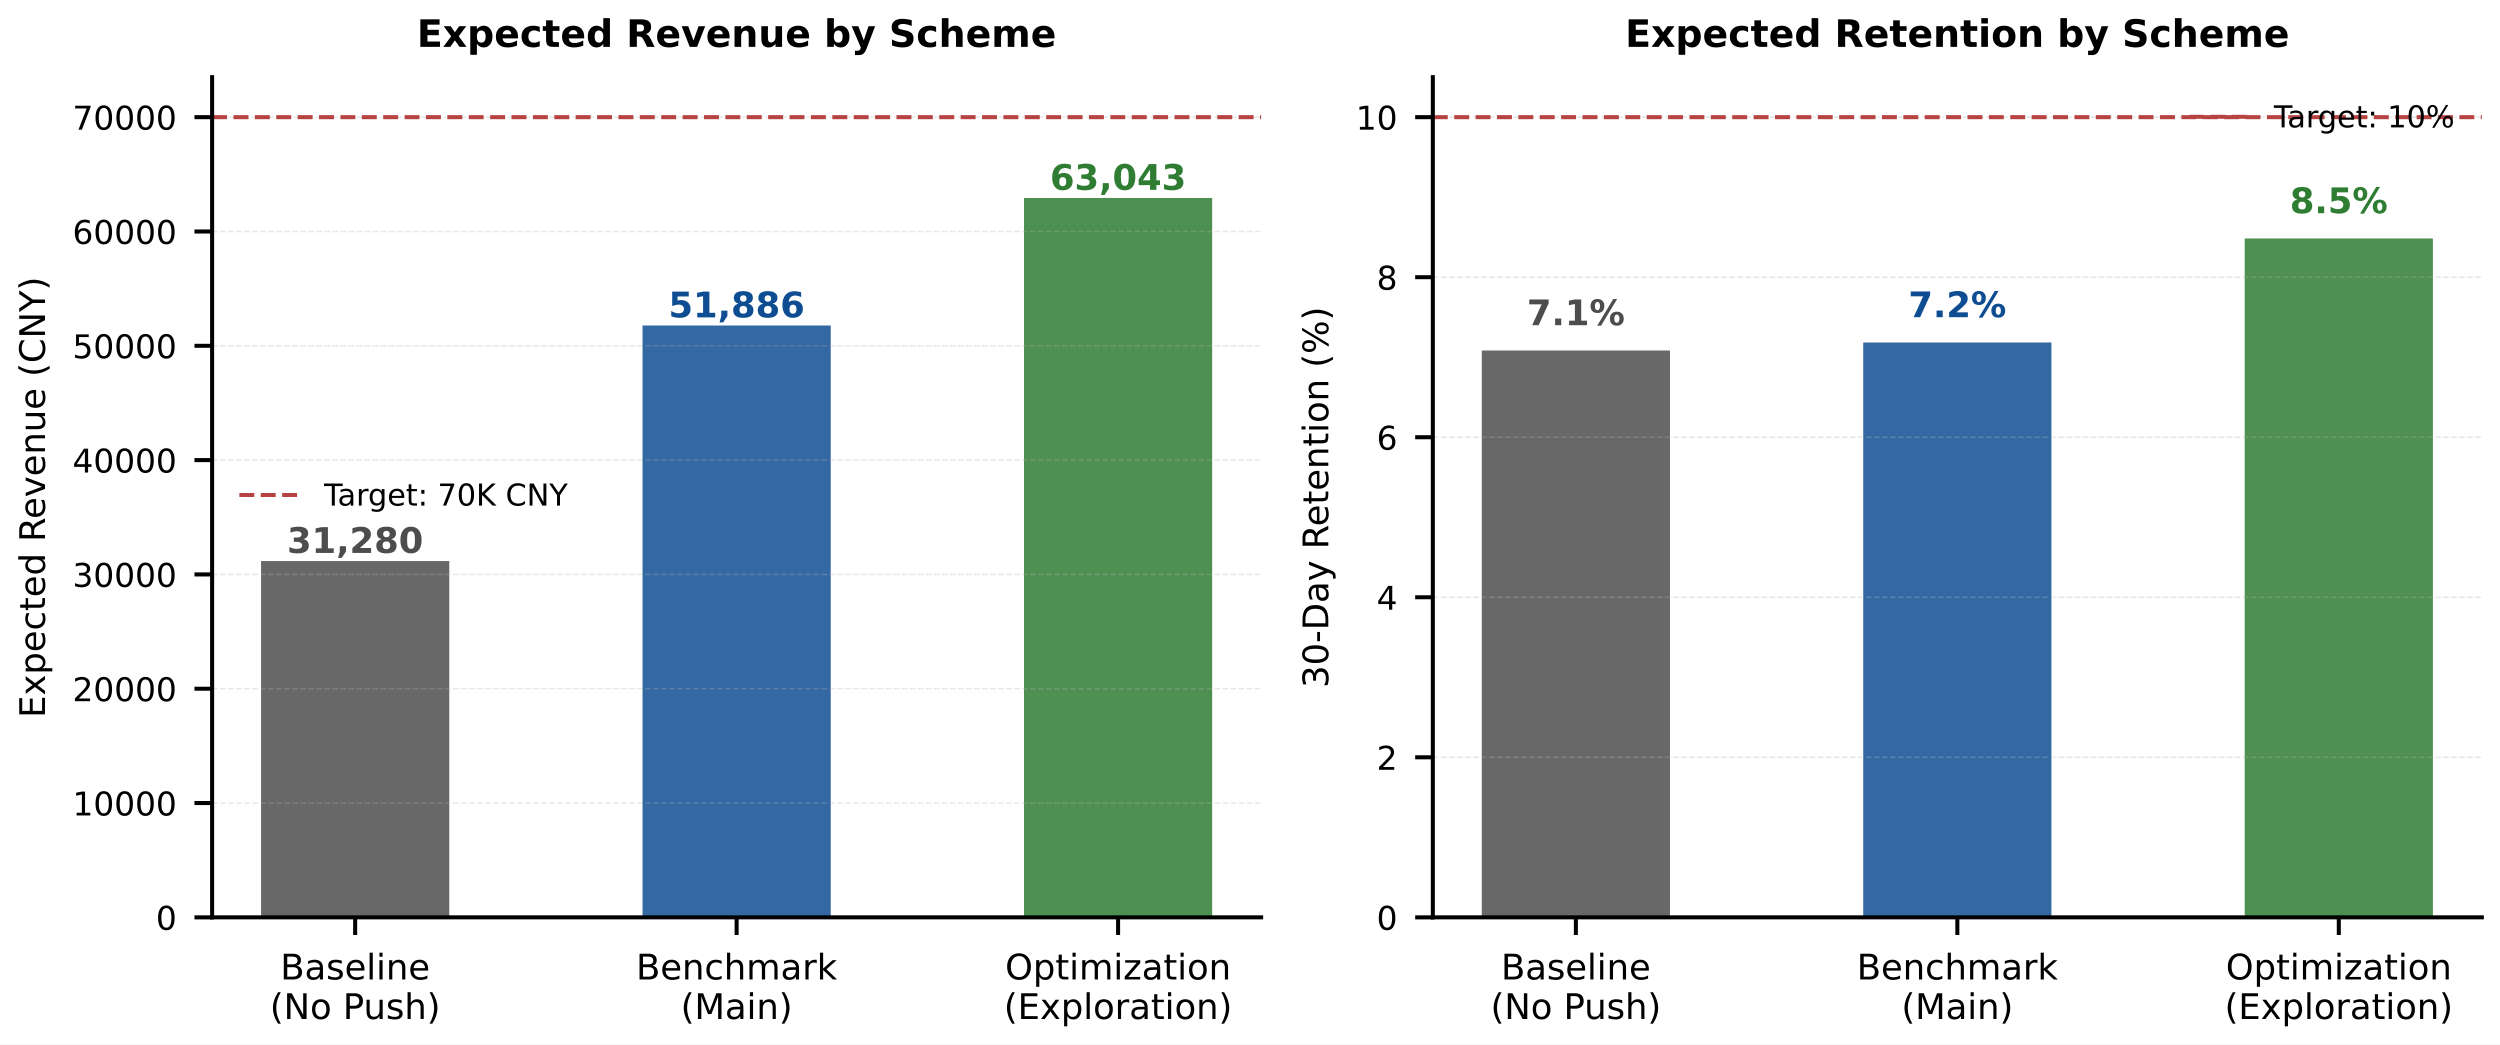
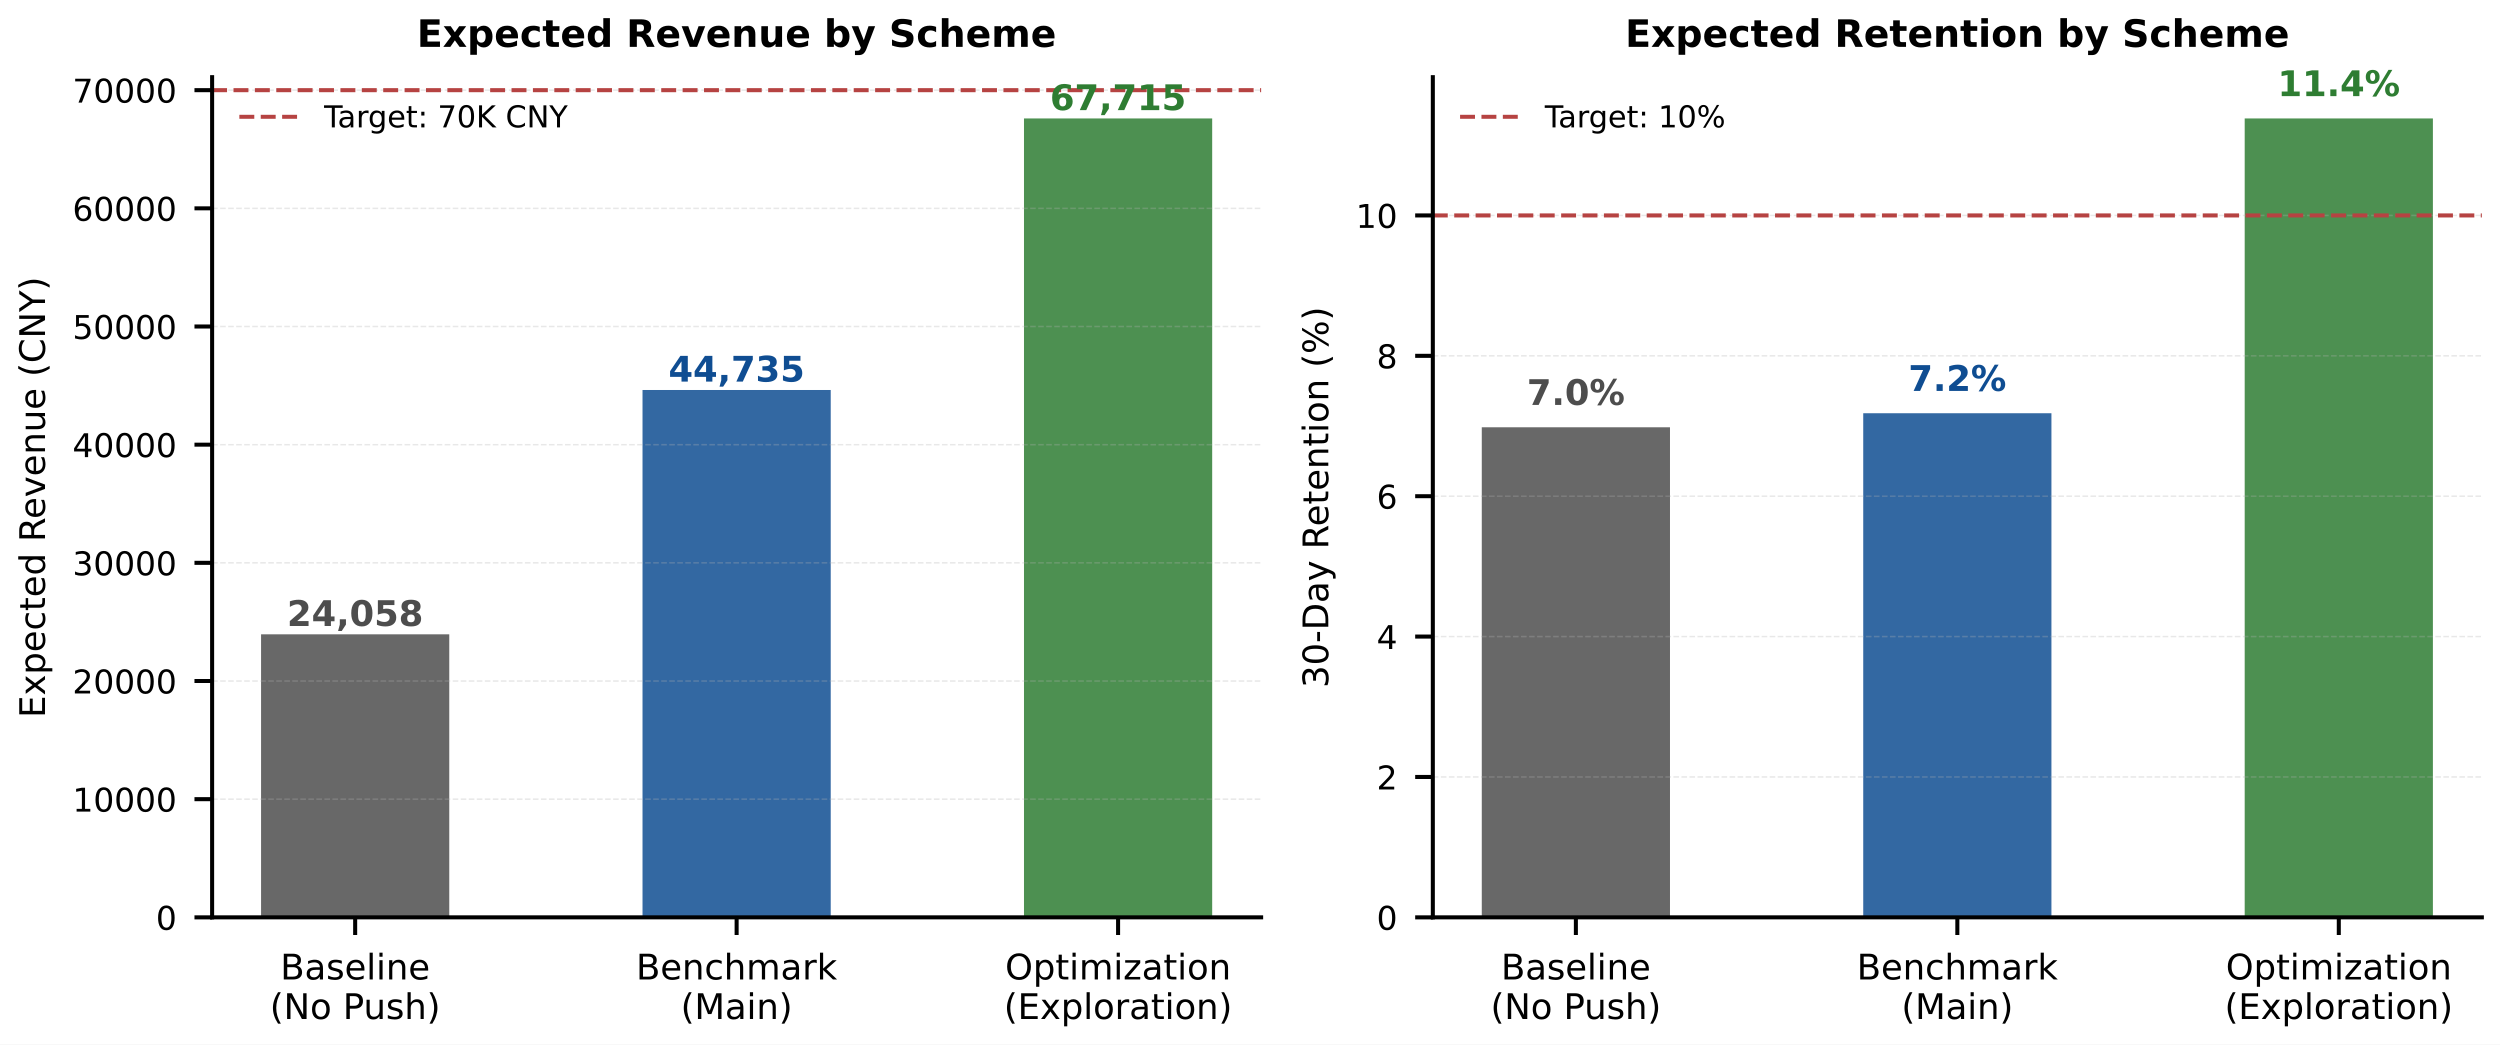
<svg xmlns="http://www.w3.org/2000/svg" xmlns:xlink="http://www.w3.org/1999/xlink" width="495.633pt" height="207.08pt" viewBox="0 0 495.633 207.08" version="1.1">
  <defs>
    <style type="text/css">*{stroke-linejoin: round; stroke-linecap: butt}</style>
  </defs>
  <g id="figure_1">
    <g id="patch_1">
      <path d="M 0 207.08  L 495.633 207.08  L 495.633 0  L 0 0  z " style="fill: #ffffff" />
    </g>
    <g id="axes_1">
      <g id="patch_2">
        <path d="M 42.053 181.867  L 250.023 181.867  L 250.023 15.299  L 42.053 15.299  z " style="fill: #ffffff" />
      </g>
      <g id="patch_3">
-         <path d="M 51.506 181.867  L 89.319 181.867  L 89.319 110.979  L 51.506 110.979  z " clip-path="url(#p228dcc93ba)" style="fill: #4d4d4d; opacity: 0.85; stroke: #ffffff; stroke-width: 0.5; stroke-linejoin: miter" />
+         <path d="M 51.506 181.867  L 89.319 181.867  L 89.319 125.506  L 51.506 125.506  z " clip-path="url(#pc3bfea3ce1)" style="fill: #4d4d4d; opacity: 0.85; stroke: #ffffff; stroke-width: 0.5; stroke-linejoin: miter" />
      </g>
      <g id="patch_4">
-         <path d="M 127.131 181.867  L 164.944 181.867  L 164.944 64.281  L 127.131 64.281  z " clip-path="url(#p228dcc93ba)" style="fill: #0f4d92; opacity: 0.85; stroke: #ffffff; stroke-width: 0.5; stroke-linejoin: miter" />
+         <path d="M 127.131 181.867  L 164.944 181.867  L 164.944 77.066  L 127.131 77.066  z " clip-path="url(#pc3bfea3ce1)" style="fill: #0f4d92; opacity: 0.85; stroke: #ffffff; stroke-width: 0.5; stroke-linejoin: miter" />
      </g>
      <g id="patch_5">
-         <path d="M 202.757 181.867  L 240.57 181.867  L 240.57 38.997  L 202.757 38.997  z " clip-path="url(#p228dcc93ba)" style="fill: #2e7d32; opacity: 0.85; stroke: #ffffff; stroke-width: 0.5; stroke-linejoin: miter" />
+         <path d="M 202.757 181.867  L 240.57 181.867  L 240.57 23.231  L 202.757 23.231  z " clip-path="url(#pc3bfea3ce1)" style="fill: #2e7d32; opacity: 0.85; stroke: #ffffff; stroke-width: 0.5; stroke-linejoin: miter" />
      </g>
      <g id="matplotlib.axis_1">
        <g id="xtick_1">
          <g id="line2d_1">
            <defs>
-               <path id="mf5b233a443" d="M 0 0  L 0 3.5  " style="stroke: #000000; stroke-width: 0.8" />
+               <path id="m5c964ab7f0" d="M 0 0  L 0 3.5  " style="stroke: #000000; stroke-width: 0.8" />
            </defs>
            <g>
-               <use xlink:href="#mf5b233a443" x="70.412" y="181.867" style="stroke: #000000; stroke-width: 0.8" />
+               <use xlink:href="#m5c964ab7f0" x="70.412" y="181.867" style="stroke: #000000; stroke-width: 0.8" />
            </g>
          </g>
          <g id="text_1">
            <text style="font-size: 7px; font-family: 'DejaVu Sans', 'Arial', 'Helvetica', sans-serif" transform="translate(55.5729 194.1857)">Baseline</text>
            <text style="font-size: 7px; font-family: 'DejaVu Sans', 'Arial', 'Helvetica', sans-serif" transform="translate(53.50025 202.0242)">(No Push)</text>
          </g>
        </g>
        <g id="xtick_2">
          <g id="line2d_2">
            <g>
-               <use xlink:href="#mf5b233a443" x="146.038" y="181.867" style="stroke: #000000; stroke-width: 0.8" />
+               <use xlink:href="#m5c964ab7f0" x="146.038" y="181.867" style="stroke: #000000; stroke-width: 0.8" />
            </g>
          </g>
          <g id="text_2">
            <text style="font-size: 7px; font-family: 'DejaVu Sans', 'Arial', 'Helvetica', sans-serif" transform="translate(126.1026 194.1857)">Benchmark</text>
            <text style="font-size: 7px; font-family: 'DejaVu Sans', 'Arial', 'Helvetica', sans-serif" transform="translate(134.9516 202.0242)">(Main)</text>
          </g>
        </g>
        <g id="xtick_3">
          <g id="line2d_3">
            <g>
-               <use xlink:href="#mf5b233a443" x="221.663" y="181.867" style="stroke: #000000; stroke-width: 0.8" />
+               <use xlink:href="#m5c964ab7f0" x="221.663" y="181.867" style="stroke: #000000; stroke-width: 0.8" />
            </g>
          </g>
          <g id="text_3">
            <text style="font-size: 7px; font-family: 'DejaVu Sans', 'Arial', 'Helvetica', sans-serif" transform="translate(199.2742 194.1857)">Optimization</text>
            <text style="font-size: 7px; font-family: 'DejaVu Sans', 'Arial', 'Helvetica', sans-serif" transform="translate(199.0254 202.0242)">(Exploration)</text>
          </g>
        </g>
      </g>
      <g id="matplotlib.axis_2">
        <g id="ytick_1">
          <g id="line2d_4">
-             <path d="M 42.053 181.867  L 250.023 181.867  " clip-path="url(#p228dcc93ba)" style="fill: none; stroke-dasharray: 1.11,0.48; stroke-dashoffset: 0; stroke: #b0b0b0; stroke-opacity: 0.3; stroke-width: 0.3" />
+             <path d="M 42.053 181.867  L 250.023 181.867  " clip-path="url(#pc3bfea3ce1)" style="fill: none; stroke-dasharray: 1.11,0.48; stroke-dashoffset: 0; stroke: #b0b0b0; stroke-opacity: 0.3; stroke-width: 0.3" />
          </g>
          <g id="line2d_5">
            <defs>
-               <path id="m90b3369899" d="M 0 0  L -3.5 0  " style="stroke: #000000; stroke-width: 0.8" />
+               <path id="m6c2c8fdf63" d="M 0 0  L -3.5 0  " style="stroke: #000000; stroke-width: 0.8" />
            </defs>
            <g>
-               <use xlink:href="#m90b3369899" x="42.053" y="181.867" style="stroke: #000000; stroke-width: 0.8" />
+               <use xlink:href="#m6c2c8fdf63" x="42.053" y="181.867" style="stroke: #000000; stroke-width: 0.8" />
            </g>
          </g>
          <g id="text_4">
            <text style="font-size: 6.5px; font-family: 'DejaVu Sans', 'Arial', 'Helvetica', sans-serif; text-anchor: end" x="35.053" y="184.336" transform="rotate(-0 35.05281 184.3363)">0</text>
          </g>
        </g>
        <g id="ytick_2">
          <g id="line2d_6">
-             <path d="M 42.053 159.205  L 250.023 159.205  " clip-path="url(#p228dcc93ba)" style="fill: none; stroke-dasharray: 1.11,0.48; stroke-dashoffset: 0; stroke: #b0b0b0; stroke-opacity: 0.3; stroke-width: 0.3" />
+             <path d="M 42.053 158.44  L 250.023 158.44  " clip-path="url(#pc3bfea3ce1)" style="fill: none; stroke-dasharray: 1.11,0.48; stroke-dashoffset: 0; stroke: #b0b0b0; stroke-opacity: 0.3; stroke-width: 0.3" />
          </g>
          <g id="line2d_7">
            <g>
-               <use xlink:href="#m90b3369899" x="42.053" y="159.205" style="stroke: #000000; stroke-width: 0.8" />
+               <use xlink:href="#m6c2c8fdf63" x="42.053" y="158.44" style="stroke: #000000; stroke-width: 0.8" />
            </g>
          </g>
          <g id="text_5">
-             <text style="font-size: 6.5px; font-family: 'DejaVu Sans', 'Arial', 'Helvetica', sans-serif; text-anchor: end" x="35.053" y="161.674" transform="rotate(-0 35.05281 161.674)">10000</text>
+             <text style="font-size: 6.5px; font-family: 'DejaVu Sans', 'Arial', 'Helvetica', sans-serif; text-anchor: end" x="35.053" y="160.909" transform="rotate(-0 35.05281 160.9093)">10000</text>
          </g>
        </g>
        <g id="ytick_3">
          <g id="line2d_8">
-             <path d="M 42.053 136.542  L 250.023 136.542  " clip-path="url(#p228dcc93ba)" style="fill: none; stroke-dasharray: 1.11,0.48; stroke-dashoffset: 0; stroke: #b0b0b0; stroke-opacity: 0.3; stroke-width: 0.3" />
+             <path d="M 42.053 135.013  L 250.023 135.013  " clip-path="url(#pc3bfea3ce1)" style="fill: none; stroke-dasharray: 1.11,0.48; stroke-dashoffset: 0; stroke: #b0b0b0; stroke-opacity: 0.3; stroke-width: 0.3" />
          </g>
          <g id="line2d_9">
            <g>
-               <use xlink:href="#m90b3369899" x="42.053" y="136.542" style="stroke: #000000; stroke-width: 0.8" />
+               <use xlink:href="#m6c2c8fdf63" x="42.053" y="135.013" style="stroke: #000000; stroke-width: 0.8" />
            </g>
          </g>
          <g id="text_6">
-             <text style="font-size: 6.5px; font-family: 'DejaVu Sans', 'Arial', 'Helvetica', sans-serif; text-anchor: end" x="35.053" y="139.012" transform="rotate(-0 35.05281 139.0117)">20000</text>
+             <text style="font-size: 6.5px; font-family: 'DejaVu Sans', 'Arial', 'Helvetica', sans-serif; text-anchor: end" x="35.053" y="137.482" transform="rotate(-0 35.05281 137.4822)">20000</text>
          </g>
        </g>
        <g id="ytick_4">
          <g id="line2d_10">
-             <path d="M 42.053 113.88  L 250.023 113.88  " clip-path="url(#p228dcc93ba)" style="fill: none; stroke-dasharray: 1.11,0.48; stroke-dashoffset: 0; stroke: #b0b0b0; stroke-opacity: 0.3; stroke-width: 0.3" />
+             <path d="M 42.053 111.586  L 250.023 111.586  " clip-path="url(#pc3bfea3ce1)" style="fill: none; stroke-dasharray: 1.11,0.48; stroke-dashoffset: 0; stroke: #b0b0b0; stroke-opacity: 0.3; stroke-width: 0.3" />
          </g>
          <g id="line2d_11">
            <g>
-               <use xlink:href="#m90b3369899" x="42.053" y="113.88" style="stroke: #000000; stroke-width: 0.8" />
+               <use xlink:href="#m6c2c8fdf63" x="42.053" y="111.586" style="stroke: #000000; stroke-width: 0.8" />
            </g>
          </g>
          <g id="text_7">
-             <text style="font-size: 6.5px; font-family: 'DejaVu Sans', 'Arial', 'Helvetica', sans-serif; text-anchor: end" x="35.053" y="116.349" transform="rotate(-0 35.05281 116.3494)">30000</text>
+             <text style="font-size: 6.5px; font-family: 'DejaVu Sans', 'Arial', 'Helvetica', sans-serif; text-anchor: end" x="35.053" y="114.055" transform="rotate(-0 35.05281 114.0552)">30000</text>
          </g>
        </g>
        <g id="ytick_5">
          <g id="line2d_12">
-             <path d="M 42.053 91.218  L 250.023 91.218  " clip-path="url(#p228dcc93ba)" style="fill: none; stroke-dasharray: 1.11,0.48; stroke-dashoffset: 0; stroke: #b0b0b0; stroke-opacity: 0.3; stroke-width: 0.3" />
+             <path d="M 42.053 88.159  L 250.023 88.159  " clip-path="url(#pc3bfea3ce1)" style="fill: none; stroke-dasharray: 1.11,0.48; stroke-dashoffset: 0; stroke: #b0b0b0; stroke-opacity: 0.3; stroke-width: 0.3" />
          </g>
          <g id="line2d_13">
            <g>
-               <use xlink:href="#m90b3369899" x="42.053" y="91.218" style="stroke: #000000; stroke-width: 0.8" />
+               <use xlink:href="#m6c2c8fdf63" x="42.053" y="88.159" style="stroke: #000000; stroke-width: 0.8" />
            </g>
          </g>
          <g id="text_8">
-             <text style="font-size: 6.5px; font-family: 'DejaVu Sans', 'Arial', 'Helvetica', sans-serif; text-anchor: end" x="35.053" y="93.687" transform="rotate(-0 35.05281 93.68707)">40000</text>
+             <text style="font-size: 6.5px; font-family: 'DejaVu Sans', 'Arial', 'Helvetica', sans-serif; text-anchor: end" x="35.053" y="90.628" transform="rotate(-0 35.05281 90.62817)">40000</text>
          </g>
        </g>
        <g id="ytick_6">
          <g id="line2d_14">
-             <path d="M 42.053 68.555  L 250.023 68.555  " clip-path="url(#p228dcc93ba)" style="fill: none; stroke-dasharray: 1.11,0.48; stroke-dashoffset: 0; stroke: #b0b0b0; stroke-opacity: 0.3; stroke-width: 0.3" />
+             <path d="M 42.053 64.732  L 250.023 64.732  " clip-path="url(#pc3bfea3ce1)" style="fill: none; stroke-dasharray: 1.11,0.48; stroke-dashoffset: 0; stroke: #b0b0b0; stroke-opacity: 0.3; stroke-width: 0.3" />
          </g>
          <g id="line2d_15">
            <g>
-               <use xlink:href="#m90b3369899" x="42.053" y="68.555" style="stroke: #000000; stroke-width: 0.8" />
+               <use xlink:href="#m6c2c8fdf63" x="42.053" y="64.732" style="stroke: #000000; stroke-width: 0.8" />
            </g>
          </g>
          <g id="text_9">
-             <text style="font-size: 6.5px; font-family: 'DejaVu Sans', 'Arial', 'Helvetica', sans-serif; text-anchor: end" x="35.053" y="71.025" transform="rotate(-0 35.05281 71.02476)">50000</text>
+             <text style="font-size: 6.5px; font-family: 'DejaVu Sans', 'Arial', 'Helvetica', sans-serif; text-anchor: end" x="35.053" y="67.201" transform="rotate(-0 35.05281 67.20113)">50000</text>
          </g>
        </g>
        <g id="ytick_7">
          <g id="line2d_16">
-             <path d="M 42.053 45.893  L 250.023 45.893  " clip-path="url(#p228dcc93ba)" style="fill: none; stroke-dasharray: 1.11,0.48; stroke-dashoffset: 0; stroke: #b0b0b0; stroke-opacity: 0.3; stroke-width: 0.3" />
+             <path d="M 42.053 41.305  L 250.023 41.305  " clip-path="url(#pc3bfea3ce1)" style="fill: none; stroke-dasharray: 1.11,0.48; stroke-dashoffset: 0; stroke: #b0b0b0; stroke-opacity: 0.3; stroke-width: 0.3" />
          </g>
          <g id="line2d_17">
            <g>
-               <use xlink:href="#m90b3369899" x="42.053" y="45.893" style="stroke: #000000; stroke-width: 0.8" />
+               <use xlink:href="#m6c2c8fdf63" x="42.053" y="41.305" style="stroke: #000000; stroke-width: 0.8" />
            </g>
          </g>
          <g id="text_10">
-             <text style="font-size: 6.5px; font-family: 'DejaVu Sans', 'Arial', 'Helvetica', sans-serif; text-anchor: end" x="35.053" y="48.362" transform="rotate(-0 35.05281 48.36244)">60000</text>
+             <text style="font-size: 6.5px; font-family: 'DejaVu Sans', 'Arial', 'Helvetica', sans-serif; text-anchor: end" x="35.053" y="43.774" transform="rotate(-0 35.05281 43.77409)">60000</text>
          </g>
        </g>
        <g id="ytick_8">
          <g id="line2d_18">
-             <path d="M 42.053 23.231  L 250.023 23.231  " clip-path="url(#p228dcc93ba)" style="fill: none; stroke-dasharray: 1.11,0.48; stroke-dashoffset: 0; stroke: #b0b0b0; stroke-opacity: 0.3; stroke-width: 0.3" />
+             <path d="M 42.053 17.878  L 250.023 17.878  " clip-path="url(#pc3bfea3ce1)" style="fill: none; stroke-dasharray: 1.11,0.48; stroke-dashoffset: 0; stroke: #b0b0b0; stroke-opacity: 0.3; stroke-width: 0.3" />
          </g>
          <g id="line2d_19">
            <g>
-               <use xlink:href="#m90b3369899" x="42.053" y="23.231" style="stroke: #000000; stroke-width: 0.8" />
+               <use xlink:href="#m6c2c8fdf63" x="42.053" y="17.878" style="stroke: #000000; stroke-width: 0.8" />
            </g>
          </g>
          <g id="text_11">
-             <text style="font-size: 6.5px; font-family: 'DejaVu Sans', 'Arial', 'Helvetica', sans-serif; text-anchor: end" x="35.053" y="25.7" transform="rotate(-0 35.05281 25.70013)">70000</text>
+             <text style="font-size: 6.5px; font-family: 'DejaVu Sans', 'Arial', 'Helvetica', sans-serif; text-anchor: end" x="35.053" y="20.347" transform="rotate(-0 35.05281 20.34705)">70000</text>
          </g>
        </g>
        <g id="text_12">
          <text style="font-size: 7px; font-family: 'DejaVu Sans', 'Arial', 'Helvetica', sans-serif; text-anchor: middle" x="8.919" y="98.583" transform="rotate(-90 8.918906 98.58283)">Expected Revenue (CNY)</text>
        </g>
      </g>
      <g id="line2d_20">
-         <path d="M 42.053 23.231  L 250.023 23.231  " clip-path="url(#p228dcc93ba)" style="fill: none; stroke-dasharray: 2.96,1.28; stroke-dashoffset: 0; stroke: #b64342; stroke-width: 0.8" />
+         <path d="M 42.053 17.878  L 250.023 17.878  " clip-path="url(#pc3bfea3ce1)" style="fill: none; stroke-dasharray: 2.96,1.28; stroke-dashoffset: 0; stroke: #b64342; stroke-width: 0.8" />
      </g>
      <g id="patch_6">
        <path d="M 42.053 181.867  L 42.053 15.299  " style="fill: none; stroke: #000000; stroke-width: 0.8; stroke-linejoin: miter; stroke-linecap: square" />
      </g>
      <g id="patch_7">
        <path d="M 42.053 181.867  L 250.023 181.867  " style="fill: none; stroke: #000000; stroke-width: 0.8; stroke-linejoin: miter; stroke-linecap: square" />
      </g>
      <g id="text_13">
-         <text style="font-weight: 700; font-size: 7px; font-family: 'DejaVu Sans', 'Arial', 'Helvetica', sans-serif; text-anchor: middle; fill: #4d4d4d" x="70.412" y="109.619" transform="rotate(-0 70.41236 109.6194)">31,280</text>
+         <text style="font-weight: 700; font-size: 7px; font-family: 'DejaVu Sans', 'Arial', 'Helvetica', sans-serif; text-anchor: middle; fill: #4d4d4d" x="70.412" y="124.1" transform="rotate(-0 70.41236 124.1004)">24,058</text>
      </g>
      <g id="text_14">
-         <text style="font-weight: 700; font-size: 7px; font-family: 'DejaVu Sans', 'Arial', 'Helvetica', sans-serif; text-anchor: middle; fill: #0f4d92" x="146.038" y="62.921" transform="rotate(-0 146.0378 62.92141)">51,886</text>
+         <text style="font-weight: 700; font-size: 7px; font-family: 'DejaVu Sans', 'Arial', 'Helvetica', sans-serif; text-anchor: middle; fill: #0f4d92" x="146.038" y="75.66" transform="rotate(-0 146.0378 75.66035)">44,735</text>
      </g>
      <g id="text_15">
-         <text style="font-weight: 700; font-size: 7px; font-family: 'DejaVu Sans', 'Arial', 'Helvetica', sans-serif; text-anchor: middle; fill: #2e7d32" x="221.663" y="37.637" transform="rotate(-0 221.6633 37.63707)">63,043</text>
+         <text style="font-weight: 700; font-size: 7px; font-family: 'DejaVu Sans', 'Arial', 'Helvetica', sans-serif; text-anchor: middle; fill: #2e7d32" x="221.663" y="21.825" transform="rotate(-0 221.6633 21.82502)">67,715</text>
      </g>
      <g id="text_16">
        <text style="font-weight: 700; font-size: 7.5px; font-family: 'DejaVu Sans', 'Arial', 'Helvetica', sans-serif; text-anchor: middle" x="146.038" y="9.299" transform="rotate(-0 146.0378 9.298828)">Expected Revenue by Scheme</text>
      </g>
      <g id="legend_1">
        <g id="line2d_21">
-           <path d="M 47.453 98.138  L 53.453 98.138  L 59.453 98.138  " style="fill: none; stroke-dasharray: 2.96,1.28; stroke-dashoffset: 0; stroke: #b64342; stroke-width: 0.8" />
+           <path d="M 47.453 23.158  L 53.453 23.158  L 59.453 23.158  " style="fill: none; stroke-dasharray: 2.96,1.28; stroke-dashoffset: 0; stroke: #b64342; stroke-width: 0.8" />
        </g>
        <g id="text_17">
-           <text style="font-size: 6px; font-family: 'DejaVu Sans', 'Arial', 'Helvetica', sans-serif; text-anchor: start" x="64.253" y="100.238" transform="rotate(-0 64.25281 100.2385)">Target: 70K CNY</text>
+           <text style="font-size: 6px; font-family: 'DejaVu Sans', 'Arial', 'Helvetica', sans-serif; text-anchor: start" x="64.253" y="25.258" transform="rotate(-0 64.25281 25.25789)">Target: 70K CNY</text>
        </g>
      </g>
    </g>
    <g id="axes_2">
      <g id="patch_8">
        <path d="M 284.063 181.867  L 492.033 181.867  L 492.033 15.299  L 284.063 15.299  z " style="fill: #ffffff" />
      </g>
      <g id="patch_9">
-         <path d="M 293.516 181.867  L 331.329 181.867  L 331.329 69.235  L 293.516 69.235  z " clip-path="url(#p119f8a84c5)" style="fill: #4d4d4d; opacity: 0.85; stroke: #ffffff; stroke-width: 0.5; stroke-linejoin: miter" />
+         <path d="M 293.516 181.867  L 331.329 181.867  L 331.329 84.459  L 293.516 84.459  z " clip-path="url(#p6cce318850)" style="fill: #4d4d4d; opacity: 0.85; stroke: #ffffff; stroke-width: 0.5; stroke-linejoin: miter" />
      </g>
      <g id="patch_10">
-         <path d="M 369.141 181.867  L 406.954 181.867  L 406.954 67.649  L 369.141 67.649  z " clip-path="url(#p119f8a84c5)" style="fill: #0f4d92; opacity: 0.85; stroke: #ffffff; stroke-width: 0.5; stroke-linejoin: miter" />
+         <path d="M 369.141 181.867  L 406.954 181.867  L 406.954 81.676  L 369.141 81.676  z " clip-path="url(#p6cce318850)" style="fill: #0f4d92; opacity: 0.85; stroke: #ffffff; stroke-width: 0.5; stroke-linejoin: miter" />
      </g>
      <g id="patch_11">
-         <path d="M 444.767 181.867  L 482.58 181.867  L 482.58 47.026  L 444.767 47.026  z " clip-path="url(#p119f8a84c5)" style="fill: #2e7d32; opacity: 0.85; stroke: #ffffff; stroke-width: 0.5; stroke-linejoin: miter" />
+         <path d="M 444.767 181.867  L 482.58 181.867  L 482.58 23.231  L 444.767 23.231  z " clip-path="url(#p6cce318850)" style="fill: #2e7d32; opacity: 0.85; stroke: #ffffff; stroke-width: 0.5; stroke-linejoin: miter" />
      </g>
      <g id="matplotlib.axis_3">
        <g id="xtick_4">
          <g id="line2d_22">
            <g>
-               <use xlink:href="#mf5b233a443" x="312.422" y="181.867" style="stroke: #000000; stroke-width: 0.8" />
+               <use xlink:href="#m5c964ab7f0" x="312.422" y="181.867" style="stroke: #000000; stroke-width: 0.8" />
            </g>
          </g>
          <g id="text_18">
            <text style="font-size: 7px; font-family: 'DejaVu Sans', 'Arial', 'Helvetica', sans-serif" transform="translate(297.5829 194.1857)">Baseline</text>
            <text style="font-size: 7px; font-family: 'DejaVu Sans', 'Arial', 'Helvetica', sans-serif" transform="translate(295.5102 202.0242)">(No Push)</text>
          </g>
        </g>
        <g id="xtick_5">
          <g id="line2d_23">
            <g>
-               <use xlink:href="#mf5b233a443" x="388.048" y="181.867" style="stroke: #000000; stroke-width: 0.8" />
+               <use xlink:href="#m5c964ab7f0" x="388.048" y="181.867" style="stroke: #000000; stroke-width: 0.8" />
            </g>
          </g>
          <g id="text_19">
            <text style="font-size: 7px; font-family: 'DejaVu Sans', 'Arial', 'Helvetica', sans-serif" transform="translate(368.1126 194.1857)">Benchmark</text>
            <text style="font-size: 7px; font-family: 'DejaVu Sans', 'Arial', 'Helvetica', sans-serif" transform="translate(376.9616 202.0242)">(Main)</text>
          </g>
        </g>
        <g id="xtick_6">
          <g id="line2d_24">
            <g>
-               <use xlink:href="#mf5b233a443" x="463.673" y="181.867" style="stroke: #000000; stroke-width: 0.8" />
+               <use xlink:href="#m5c964ab7f0" x="463.673" y="181.867" style="stroke: #000000; stroke-width: 0.8" />
            </g>
          </g>
          <g id="text_20">
            <text style="font-size: 7px; font-family: 'DejaVu Sans', 'Arial', 'Helvetica', sans-serif" transform="translate(441.2842 194.1857)">Optimization</text>
            <text style="font-size: 7px; font-family: 'DejaVu Sans', 'Arial', 'Helvetica', sans-serif" transform="translate(441.0354 202.0242)">(Exploration)</text>
          </g>
        </g>
      </g>
      <g id="matplotlib.axis_4">
        <g id="ytick_9">
          <g id="line2d_25">
-             <path d="M 284.063 181.867  L 492.033 181.867  " clip-path="url(#p119f8a84c5)" style="fill: none; stroke-dasharray: 1.11,0.48; stroke-dashoffset: 0; stroke: #b0b0b0; stroke-opacity: 0.3; stroke-width: 0.3" />
+             <path d="M 284.063 181.867  L 492.033 181.867  " clip-path="url(#p6cce318850)" style="fill: none; stroke-dasharray: 1.11,0.48; stroke-dashoffset: 0; stroke: #b0b0b0; stroke-opacity: 0.3; stroke-width: 0.3" />
          </g>
          <g id="line2d_26">
            <g>
-               <use xlink:href="#m90b3369899" x="284.063" y="181.867" style="stroke: #000000; stroke-width: 0.8" />
+               <use xlink:href="#m6c2c8fdf63" x="284.063" y="181.867" style="stroke: #000000; stroke-width: 0.8" />
            </g>
          </g>
          <g id="text_21">
            <text style="font-size: 6.5px; font-family: 'DejaVu Sans', 'Arial', 'Helvetica', sans-serif; text-anchor: end" x="277.063" y="184.336" transform="rotate(-0 277.0628 184.3363)">0</text>
          </g>
        </g>
        <g id="ytick_10">
          <g id="line2d_27">
-             <path d="M 284.063 150.14  L 492.033 150.14  " clip-path="url(#p119f8a84c5)" style="fill: none; stroke-dasharray: 1.11,0.48; stroke-dashoffset: 0; stroke: #b0b0b0; stroke-opacity: 0.3; stroke-width: 0.3" />
+             <path d="M 284.063 154.036  L 492.033 154.036  " clip-path="url(#p6cce318850)" style="fill: none; stroke-dasharray: 1.11,0.48; stroke-dashoffset: 0; stroke: #b0b0b0; stroke-opacity: 0.3; stroke-width: 0.3" />
          </g>
          <g id="line2d_28">
            <g>
-               <use xlink:href="#m90b3369899" x="284.063" y="150.14" style="stroke: #000000; stroke-width: 0.8" />
+               <use xlink:href="#m6c2c8fdf63" x="284.063" y="154.036" style="stroke: #000000; stroke-width: 0.8" />
            </g>
          </g>
          <g id="text_22">
-             <text style="font-size: 6.5px; font-family: 'DejaVu Sans', 'Arial', 'Helvetica', sans-serif; text-anchor: end" x="277.063" y="152.609" transform="rotate(-0 277.0628 152.6091)">2</text>
+             <text style="font-size: 6.5px; font-family: 'DejaVu Sans', 'Arial', 'Helvetica', sans-serif; text-anchor: end" x="277.063" y="156.505" transform="rotate(-0 277.0628 156.5054)">2</text>
          </g>
        </g>
        <g id="ytick_11">
          <g id="line2d_29">
-             <path d="M 284.063 118.412  L 492.033 118.412  " clip-path="url(#p119f8a84c5)" style="fill: none; stroke-dasharray: 1.11,0.48; stroke-dashoffset: 0; stroke: #b0b0b0; stroke-opacity: 0.3; stroke-width: 0.3" />
+             <path d="M 284.063 126.205  L 492.033 126.205  " clip-path="url(#p6cce318850)" style="fill: none; stroke-dasharray: 1.11,0.48; stroke-dashoffset: 0; stroke: #b0b0b0; stroke-opacity: 0.3; stroke-width: 0.3" />
          </g>
          <g id="line2d_30">
            <g>
-               <use xlink:href="#m90b3369899" x="284.063" y="118.412" style="stroke: #000000; stroke-width: 0.8" />
+               <use xlink:href="#m6c2c8fdf63" x="284.063" y="126.205" style="stroke: #000000; stroke-width: 0.8" />
            </g>
          </g>
          <g id="text_23">
-             <text style="font-size: 6.5px; font-family: 'DejaVu Sans', 'Arial', 'Helvetica', sans-serif; text-anchor: end" x="277.063" y="120.882" transform="rotate(-0 277.0628 120.8818)">4</text>
+             <text style="font-size: 6.5px; font-family: 'DejaVu Sans', 'Arial', 'Helvetica', sans-serif; text-anchor: end" x="277.063" y="128.674" transform="rotate(-0 277.0628 128.6745)">4</text>
          </g>
        </g>
        <g id="ytick_12">
          <g id="line2d_31">
-             <path d="M 284.063 86.685  L 492.033 86.685  " clip-path="url(#p119f8a84c5)" style="fill: none; stroke-dasharray: 1.11,0.48; stroke-dashoffset: 0; stroke: #b0b0b0; stroke-opacity: 0.3; stroke-width: 0.3" />
+             <path d="M 284.063 98.374  L 492.033 98.374  " clip-path="url(#p6cce318850)" style="fill: none; stroke-dasharray: 1.11,0.48; stroke-dashoffset: 0; stroke: #b0b0b0; stroke-opacity: 0.3; stroke-width: 0.3" />
          </g>
          <g id="line2d_32">
            <g>
-               <use xlink:href="#m90b3369899" x="284.063" y="86.685" style="stroke: #000000; stroke-width: 0.8" />
+               <use xlink:href="#m6c2c8fdf63" x="284.063" y="98.374" style="stroke: #000000; stroke-width: 0.8" />
            </g>
          </g>
          <g id="text_24">
-             <text style="font-size: 6.5px; font-family: 'DejaVu Sans', 'Arial', 'Helvetica', sans-serif; text-anchor: end" x="277.063" y="89.155" transform="rotate(-0 277.0628 89.15461)">6</text>
+             <text style="font-size: 6.5px; font-family: 'DejaVu Sans', 'Arial', 'Helvetica', sans-serif; text-anchor: end" x="277.063" y="100.844" transform="rotate(-0 277.0628 100.8436)">6</text>
          </g>
        </g>
        <g id="ytick_13">
          <g id="line2d_33">
-             <path d="M 284.063 54.958  L 492.033 54.958  " clip-path="url(#p119f8a84c5)" style="fill: none; stroke-dasharray: 1.11,0.48; stroke-dashoffset: 0; stroke: #b0b0b0; stroke-opacity: 0.3; stroke-width: 0.3" />
+             <path d="M 284.063 70.543  L 492.033 70.543  " clip-path="url(#p6cce318850)" style="fill: none; stroke-dasharray: 1.11,0.48; stroke-dashoffset: 0; stroke: #b0b0b0; stroke-opacity: 0.3; stroke-width: 0.3" />
          </g>
          <g id="line2d_34">
            <g>
-               <use xlink:href="#m90b3369899" x="284.063" y="54.958" style="stroke: #000000; stroke-width: 0.8" />
+               <use xlink:href="#m6c2c8fdf63" x="284.063" y="70.543" style="stroke: #000000; stroke-width: 0.8" />
            </g>
          </g>
          <g id="text_25">
-             <text style="font-size: 6.5px; font-family: 'DejaVu Sans', 'Arial', 'Helvetica', sans-serif; text-anchor: end" x="277.063" y="57.427" transform="rotate(-0 277.0628 57.42737)">8</text>
+             <text style="font-size: 6.5px; font-family: 'DejaVu Sans', 'Arial', 'Helvetica', sans-serif; text-anchor: end" x="277.063" y="73.013" transform="rotate(-0 277.0628 73.01268)">8</text>
          </g>
        </g>
        <g id="ytick_14">
          <g id="line2d_35">
-             <path d="M 284.063 23.231  L 492.033 23.231  " clip-path="url(#p119f8a84c5)" style="fill: none; stroke-dasharray: 1.11,0.48; stroke-dashoffset: 0; stroke: #b0b0b0; stroke-opacity: 0.3; stroke-width: 0.3" />
+             <path d="M 284.063 42.712  L 492.033 42.712  " clip-path="url(#p6cce318850)" style="fill: none; stroke-dasharray: 1.11,0.48; stroke-dashoffset: 0; stroke: #b0b0b0; stroke-opacity: 0.3; stroke-width: 0.3" />
          </g>
          <g id="line2d_36">
            <g>
-               <use xlink:href="#m90b3369899" x="284.063" y="23.231" style="stroke: #000000; stroke-width: 0.8" />
+               <use xlink:href="#m6c2c8fdf63" x="284.063" y="42.712" style="stroke: #000000; stroke-width: 0.8" />
            </g>
          </g>
          <g id="text_26">
-             <text style="font-size: 6.5px; font-family: 'DejaVu Sans', 'Arial', 'Helvetica', sans-serif; text-anchor: end" x="277.063" y="25.7" transform="rotate(-0 277.0628 25.70013)">10</text>
+             <text style="font-size: 6.5px; font-family: 'DejaVu Sans', 'Arial', 'Helvetica', sans-serif; text-anchor: end" x="277.063" y="45.182" transform="rotate(-0 277.0628 45.18177)">10</text>
          </g>
        </g>
        <g id="text_27">
          <text style="font-size: 7px; font-family: 'DejaVu Sans', 'Arial', 'Helvetica', sans-serif; text-anchor: middle" x="263.336" y="98.583" transform="rotate(-90 263.3358 98.58283)">30-Day Retention (%)</text>
        </g>
      </g>
      <g id="line2d_37">
-         <path d="M 284.063 23.231  L 492.033 23.231  " clip-path="url(#p119f8a84c5)" style="fill: none; stroke-dasharray: 2.96,1.28; stroke-dashoffset: 0; stroke: #b64342; stroke-width: 0.8" />
+         <path d="M 284.063 42.712  L 492.033 42.712  " clip-path="url(#p6cce318850)" style="fill: none; stroke-dasharray: 2.96,1.28; stroke-dashoffset: 0; stroke: #b64342; stroke-width: 0.8" />
      </g>
      <g id="patch_12">
        <path d="M 284.063 181.867  L 284.063 15.299  " style="fill: none; stroke: #000000; stroke-width: 0.8; stroke-linejoin: miter; stroke-linecap: square" />
      </g>
      <g id="patch_13">
        <path d="M 284.063 181.867  L 492.033 181.867  " style="fill: none; stroke: #000000; stroke-width: 0.8; stroke-linejoin: miter; stroke-linecap: square" />
      </g>
      <g id="text_28">
-         <text style="font-weight: 700; font-size: 7px; font-family: 'DejaVu Sans', 'Arial', 'Helvetica', sans-serif; text-anchor: middle; fill: #4d4d4d" x="312.422" y="64.476" transform="rotate(-0 312.4224 64.47605)">7.1%</text>
+         <text style="font-weight: 700; font-size: 7px; font-family: 'DejaVu Sans', 'Arial', 'Helvetica', sans-serif; text-anchor: middle; fill: #4d4d4d" x="312.422" y="80.284" transform="rotate(-0 312.4224 80.284)">7.0%</text>
      </g>
      <g id="text_29">
-         <text style="font-weight: 700; font-size: 7px; font-family: 'DejaVu Sans', 'Arial', 'Helvetica', sans-serif; text-anchor: middle; fill: #0f4d92" x="388.048" y="62.89" transform="rotate(-0 388.0478 62.88969)">7.2%</text>
+         <text style="font-weight: 700; font-size: 7px; font-family: 'DejaVu Sans', 'Arial', 'Helvetica', sans-serif; text-anchor: middle; fill: #0f4d92" x="388.048" y="77.501" transform="rotate(-0 388.0478 77.50091)">7.2%</text>
      </g>
      <g id="text_30">
-         <text style="font-weight: 700; font-size: 7px; font-family: 'DejaVu Sans', 'Arial', 'Helvetica', sans-serif; text-anchor: middle; fill: #2e7d32" x="463.673" y="42.267" transform="rotate(-0 463.6733 42.26698)">8.5%</text>
+         <text style="font-weight: 700; font-size: 7px; font-family: 'DejaVu Sans', 'Arial', 'Helvetica', sans-serif; text-anchor: middle; fill: #2e7d32" x="463.673" y="19.056" transform="rotate(-0 463.6733 19.056)">11.4%</text>
      </g>
      <g id="text_31">
        <text style="font-weight: 700; font-size: 7.5px; font-family: 'DejaVu Sans', 'Arial', 'Helvetica', sans-serif; text-anchor: middle" x="388.048" y="9.299" transform="rotate(-0 388.0478 9.298828)">Expected Retention by Scheme</text>
      </g>
      <g id="legend_2">
        <g id="line2d_38">
-           <path d="M 434.002 23.158  L 440.002 23.158  L 446.002 23.158  " style="fill: none; stroke-dasharray: 2.96,1.28; stroke-dashoffset: 0; stroke: #b64342; stroke-width: 0.8" />
+           <path d="M 289.463 23.158  L 295.463 23.158  L 301.463 23.158  " style="fill: none; stroke-dasharray: 2.96,1.28; stroke-dashoffset: 0; stroke: #b64342; stroke-width: 0.8" />
        </g>
        <g id="text_32">
-           <text style="font-size: 6px; font-family: 'DejaVu Sans', 'Arial', 'Helvetica', sans-serif; text-anchor: start" x="450.803" y="25.258" transform="rotate(-0 450.8025 25.25789)">Target: 10%</text>
+           <text style="font-size: 6px; font-family: 'DejaVu Sans', 'Arial', 'Helvetica', sans-serif; text-anchor: start" x="306.263" y="25.258" transform="rotate(-0 306.2628 25.25789)">Target: 10%</text>
        </g>
      </g>
    </g>
  </g>
  <defs>
-     <clipPath id="p228dcc93ba">
+     <clipPath id="pc3bfea3ce1">
      <rect x="42.053" y="15.299" width="207.97" height="166.568" />
    </clipPath>
-     <clipPath id="p119f8a84c5">
+     <clipPath id="p6cce318850">
      <rect x="284.063" y="15.299" width="207.97" height="166.568" />
    </clipPath>
  </defs>
</svg>
